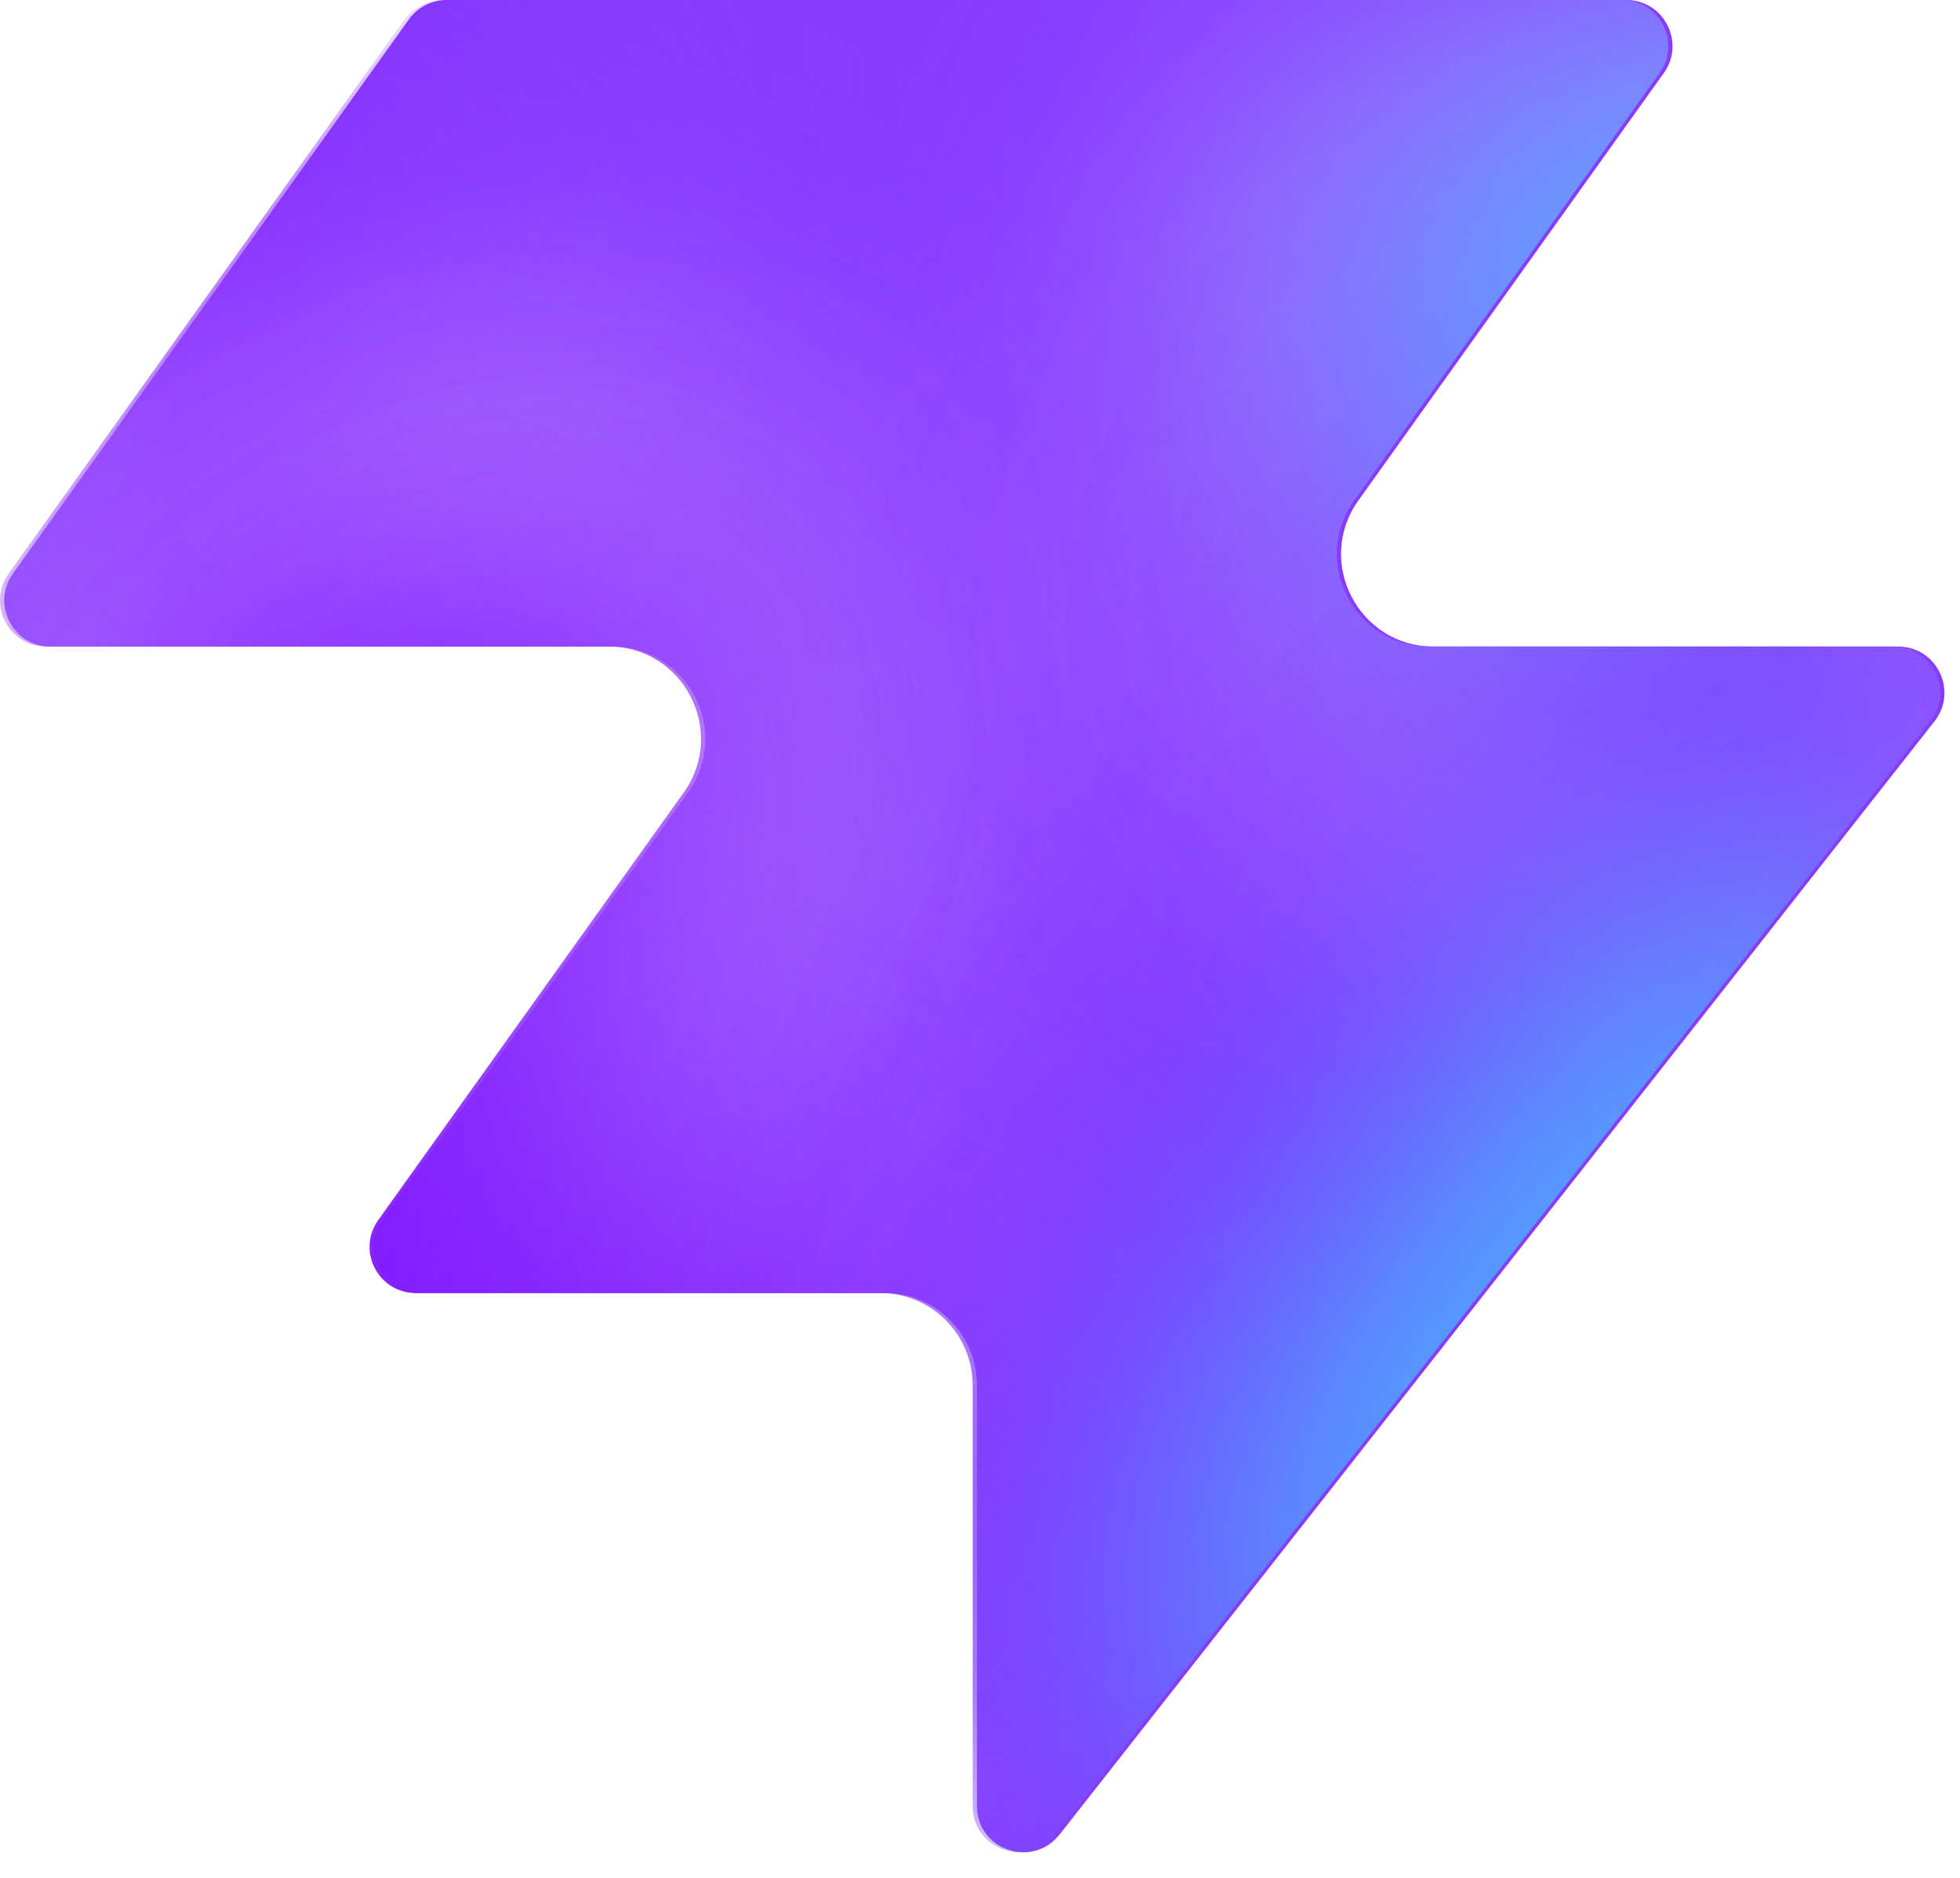
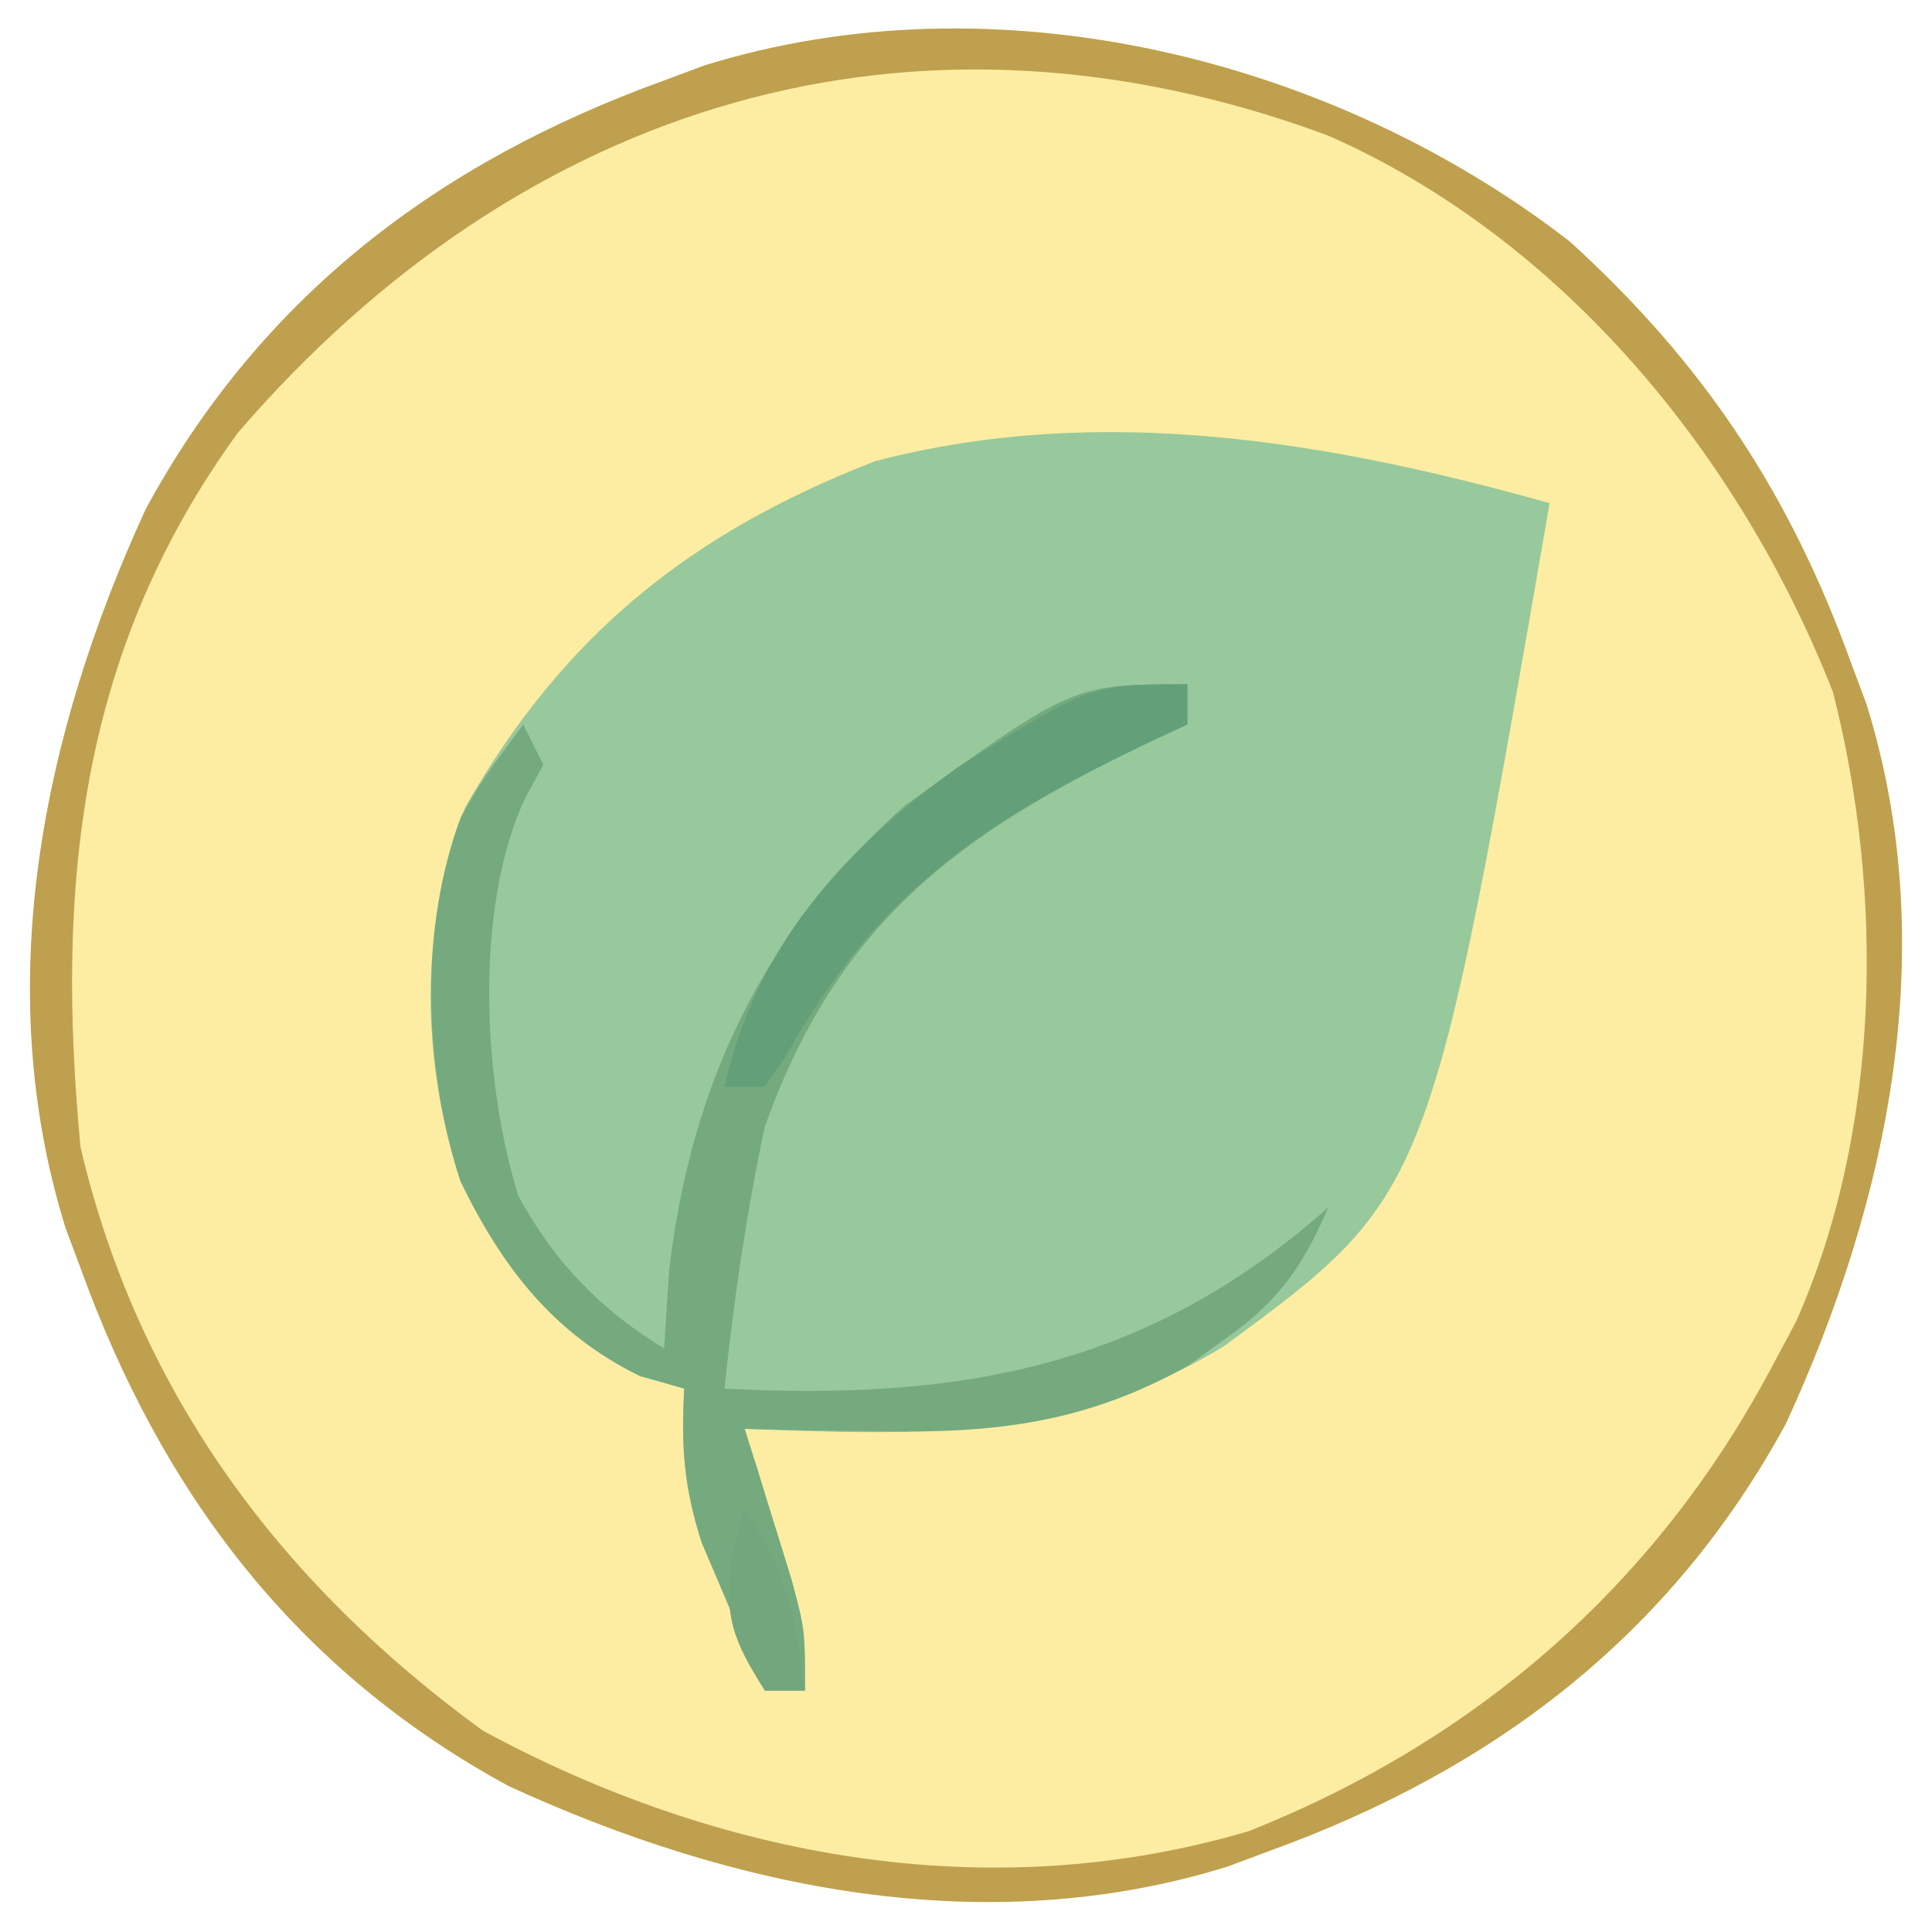
- <svg xmlns="http://www.w3.org/2000/svg" width="48" height="46" fill="none" viewBox="0 0 48 46">
-   <path fill="#863bff" d="M25.946 44.938c-.664.845-2.021.375-2.021-.698V33.937a2.26 2.26 0 0 0-2.262-2.262H10.287c-.92 0-1.456-1.04-.92-1.788l7.48-10.471c1.07-1.497 0-3.578-1.842-3.578H1.237c-.92 0-1.456-1.04-.92-1.788L10.013.474c.214-.297.556-.474.92-.474h28.894c.92 0 1.456 1.04.92 1.788l-7.48 10.471c-1.07 1.498 0 3.579 1.842 3.579h11.377c.943 0 1.473 1.088.89 1.83L25.947 44.94z" style="fill:#863bff;fill:color(display-p3 .525 .23 1);fill-opacity:1" />
-   <mask id="a" width="48" height="46" x="0" y="0" maskUnits="userSpaceOnUse" style="mask-type:alpha">
-     <path fill="#000" d="M25.842 44.938c-.664.844-2.021.375-2.021-.698V33.937a2.26 2.26 0 0 0-2.262-2.262H10.183c-.92 0-1.456-1.04-.92-1.788l7.48-10.471c1.07-1.498 0-3.579-1.842-3.579H1.133c-.92 0-1.456-1.04-.92-1.787L9.91.473c.214-.297.556-.474.92-.474h28.894c.92 0 1.456 1.04.92 1.788l-7.48 10.471c-1.07 1.498 0 3.578 1.842 3.578h11.377c.943 0 1.473 1.088.89 1.832L25.843 44.94z" style="fill:#000;fill-opacity:1" />
-   </mask>
-   <g mask="url(#a)">
-     <g filter="url(#b)">
-       <ellipse cx="5.508" cy="14.704" fill="#ede6ff" rx="5.508" ry="14.704" style="fill:#ede6ff;fill:color(display-p3 .927 .903 1);fill-opacity:1" transform="matrix(.00324 1 1 -.00324 -4.47 31.516)" />
-     </g>
-     <g filter="url(#c)">
-       <ellipse cx="10.399" cy="29.851" fill="#ede6ff" rx="10.399" ry="29.851" style="fill:#ede6ff;fill:color(display-p3 .927 .903 1);fill-opacity:1" transform="matrix(.00324 1 1 -.00324 -39.328 7.883)" />
-     </g>
-     <g filter="url(#d)">
-       <ellipse cx="5.508" cy="30.487" fill="#7e14ff" rx="5.508" ry="30.487" style="fill:#7e14ff;fill:color(display-p3 .492 .077 1);fill-opacity:1" transform="rotate(89.814 -25.913 -14.639)scale(1 -1)" />
-     </g>
-     <g filter="url(#e)">
-       <ellipse cx="5.508" cy="30.599" fill="#7e14ff" rx="5.508" ry="30.599" style="fill:#7e14ff;fill:color(display-p3 .492 .077 1);fill-opacity:1" transform="rotate(89.814 -32.644 -3.334)scale(1 -1)" />
-     </g>
-     <g filter="url(#f)">
-       <ellipse cx="5.508" cy="30.599" fill="#7e14ff" rx="5.508" ry="30.599" style="fill:#7e14ff;fill:color(display-p3 .492 .077 1);fill-opacity:1" transform="matrix(.00324 1 1 -.00324 -34.34 30.47)" />
-     </g>
-     <g filter="url(#g)">
-       <ellipse cx="14.072" cy="22.078" fill="#ede6ff" rx="14.072" ry="22.078" style="fill:#ede6ff;fill:color(display-p3 .927 .903 1);fill-opacity:1" transform="rotate(93.35 24.506 48.493)scale(-1 1)" />
-     </g>
-     <g filter="url(#h)">
-       <ellipse cx="3.47" cy="21.501" fill="#7e14ff" rx="3.47" ry="21.501" style="fill:#7e14ff;fill:color(display-p3 .492 .077 1);fill-opacity:1" transform="rotate(89.009 28.708 47.59)scale(-1 1)" />
-     </g>
-     <g filter="url(#i)">
-       <ellipse cx="3.47" cy="21.501" fill="#7e14ff" rx="3.47" ry="21.501" style="fill:#7e14ff;fill:color(display-p3 .492 .077 1);fill-opacity:1" transform="rotate(89.009 28.708 47.59)scale(-1 1)" />
-     </g>
-     <g filter="url(#j)">
-       <ellipse cx=".387" cy="8.972" fill="#7e14ff" rx="4.407" ry="29.108" style="fill:#7e14ff;fill:color(display-p3 .492 .077 1);fill-opacity:1" transform="rotate(39.51 .387 8.972)" />
-     </g>
-     <g filter="url(#k)">
-       <ellipse cx="47.523" cy="-6.092" fill="#7e14ff" rx="4.407" ry="29.108" style="fill:#7e14ff;fill:color(display-p3 .492 .077 1);fill-opacity:1" transform="rotate(37.892 47.523 -6.092)" />
-     </g>
-     <g filter="url(#l)">
-       <ellipse cx="41.412" cy="6.333" fill="#47bfff" rx="5.971" ry="9.665" style="fill:#47bfff;fill:color(display-p3 .28 .748 1);fill-opacity:1" transform="rotate(37.892 41.412 6.333)" />
-     </g>
-     <g filter="url(#m)">
-       <ellipse cx="-1.879" cy="38.332" fill="#7e14ff" rx="4.407" ry="29.108" style="fill:#7e14ff;fill:color(display-p3 .492 .077 1);fill-opacity:1" transform="rotate(37.892 -1.88 38.332)" />
-     </g>
-     <g filter="url(#n)">
-       <ellipse cx="-1.879" cy="38.332" fill="#7e14ff" rx="4.407" ry="29.108" style="fill:#7e14ff;fill:color(display-p3 .492 .077 1);fill-opacity:1" transform="rotate(37.892 -1.88 38.332)" />
-     </g>
-     <g filter="url(#o)">
-       <ellipse cx="35.651" cy="29.907" fill="#7e14ff" rx="4.407" ry="29.108" style="fill:#7e14ff;fill:color(display-p3 .492 .077 1);fill-opacity:1" transform="rotate(37.892 35.651 29.907)" />
-     </g>
-     <g filter="url(#p)">
-       <ellipse cx="38.418" cy="32.4" fill="#47bfff" rx="5.971" ry="15.297" style="fill:#47bfff;fill:color(display-p3 .28 .748 1);fill-opacity:1" transform="rotate(37.892 38.418 32.4)" />
-     </g>
-   </g>
-   <defs>
-     <filter id="b" width="60.045" height="41.654" x="-19.77" y="16.149" color-interpolation-filters="sRGB" filterUnits="userSpaceOnUse">
-       <feFlood flood-opacity="0" result="BackgroundImageFix" />
-       <feBlend in="SourceGraphic" in2="BackgroundImageFix" result="shape" />
-       <feGaussianBlur result="effect1_foregroundBlur_2002_17158" stdDeviation="7.659" />
-     </filter>
-     <filter id="c" width="90.34" height="51.437" x="-54.613" y="-7.533" color-interpolation-filters="sRGB" filterUnits="userSpaceOnUse">
-       <feFlood flood-opacity="0" result="BackgroundImageFix" />
-       <feBlend in="SourceGraphic" in2="BackgroundImageFix" result="shape" />
-       <feGaussianBlur result="effect1_foregroundBlur_2002_17158" stdDeviation="7.659" />
-     </filter>
-     <filter id="d" width="79.355" height="29.4" x="-49.64" y="2.03" color-interpolation-filters="sRGB" filterUnits="userSpaceOnUse">
-       <feFlood flood-opacity="0" result="BackgroundImageFix" />
-       <feBlend in="SourceGraphic" in2="BackgroundImageFix" result="shape" />
-       <feGaussianBlur result="effect1_foregroundBlur_2002_17158" stdDeviation="4.596" />
-     </filter>
-     <filter id="e" width="79.579" height="29.4" x="-45.045" y="20.029" color-interpolation-filters="sRGB" filterUnits="userSpaceOnUse">
-       <feFlood flood-opacity="0" result="BackgroundImageFix" />
-       <feBlend in="SourceGraphic" in2="BackgroundImageFix" result="shape" />
-       <feGaussianBlur result="effect1_foregroundBlur_2002_17158" stdDeviation="4.596" />
-     </filter>
-     <filter id="f" width="79.579" height="29.4" x="-43.513" y="21.178" color-interpolation-filters="sRGB" filterUnits="userSpaceOnUse">
-       <feFlood flood-opacity="0" result="BackgroundImageFix" />
-       <feBlend in="SourceGraphic" in2="BackgroundImageFix" result="shape" />
-       <feGaussianBlur result="effect1_foregroundBlur_2002_17158" stdDeviation="4.596" />
-     </filter>
-     <filter id="g" width="74.749" height="58.852" x="15.756" y="-17.901" color-interpolation-filters="sRGB" filterUnits="userSpaceOnUse">
-       <feFlood flood-opacity="0" result="BackgroundImageFix" />
-       <feBlend in="SourceGraphic" in2="BackgroundImageFix" result="shape" />
-       <feGaussianBlur result="effect1_foregroundBlur_2002_17158" stdDeviation="7.659" />
-     </filter>
-     <filter id="h" width="61.377" height="25.362" x="23.548" y="2.284" color-interpolation-filters="sRGB" filterUnits="userSpaceOnUse">
-       <feFlood flood-opacity="0" result="BackgroundImageFix" />
-       <feBlend in="SourceGraphic" in2="BackgroundImageFix" result="shape" />
-       <feGaussianBlur result="effect1_foregroundBlur_2002_17158" stdDeviation="4.596" />
-     </filter>
-     <filter id="i" width="61.377" height="25.362" x="23.548" y="2.284" color-interpolation-filters="sRGB" filterUnits="userSpaceOnUse">
-       <feFlood flood-opacity="0" result="BackgroundImageFix" />
-       <feBlend in="SourceGraphic" in2="BackgroundImageFix" result="shape" />
-       <feGaussianBlur result="effect1_foregroundBlur_2002_17158" stdDeviation="4.596" />
-     </filter>
-     <filter id="j" width="56.045" height="63.649" x="-27.636" y="-22.853" color-interpolation-filters="sRGB" filterUnits="userSpaceOnUse">
-       <feFlood flood-opacity="0" result="BackgroundImageFix" />
-       <feBlend in="SourceGraphic" in2="BackgroundImageFix" result="shape" />
-       <feGaussianBlur result="effect1_foregroundBlur_2002_17158" stdDeviation="4.596" />
-     </filter>
-     <filter id="k" width="54.814" height="64.646" x="20.116" y="-38.415" color-interpolation-filters="sRGB" filterUnits="userSpaceOnUse">
-       <feFlood flood-opacity="0" result="BackgroundImageFix" />
-       <feBlend in="SourceGraphic" in2="BackgroundImageFix" result="shape" />
-       <feGaussianBlur result="effect1_foregroundBlur_2002_17158" stdDeviation="4.596" />
-     </filter>
-     <filter id="l" width="33.541" height="35.313" x="24.641" y="-11.323" color-interpolation-filters="sRGB" filterUnits="userSpaceOnUse">
-       <feFlood flood-opacity="0" result="BackgroundImageFix" />
-       <feBlend in="SourceGraphic" in2="BackgroundImageFix" result="shape" />
-       <feGaussianBlur result="effect1_foregroundBlur_2002_17158" stdDeviation="4.596" />
-     </filter>
-     <filter id="m" width="54.814" height="64.646" x="-29.286" y="6.009" color-interpolation-filters="sRGB" filterUnits="userSpaceOnUse">
-       <feFlood flood-opacity="0" result="BackgroundImageFix" />
-       <feBlend in="SourceGraphic" in2="BackgroundImageFix" result="shape" />
-       <feGaussianBlur result="effect1_foregroundBlur_2002_17158" stdDeviation="4.596" />
-     </filter>
-     <filter id="n" width="54.814" height="64.646" x="-29.286" y="6.009" color-interpolation-filters="sRGB" filterUnits="userSpaceOnUse">
-       <feFlood flood-opacity="0" result="BackgroundImageFix" />
-       <feBlend in="SourceGraphic" in2="BackgroundImageFix" result="shape" />
-       <feGaussianBlur result="effect1_foregroundBlur_2002_17158" stdDeviation="4.596" />
-     </filter>
-     <filter id="o" width="54.814" height="64.646" x="8.244" y="-2.416" color-interpolation-filters="sRGB" filterUnits="userSpaceOnUse">
-       <feFlood flood-opacity="0" result="BackgroundImageFix" />
-       <feBlend in="SourceGraphic" in2="BackgroundImageFix" result="shape" />
-       <feGaussianBlur result="effect1_foregroundBlur_2002_17158" stdDeviation="4.596" />
-     </filter>
-     <filter id="p" width="39.409" height="43.623" x="18.713" y="10.588" color-interpolation-filters="sRGB" filterUnits="userSpaceOnUse">
-       <feFlood flood-opacity="0" result="BackgroundImageFix" />
-       <feBlend in="SourceGraphic" in2="BackgroundImageFix" result="shape" />
-       <feGaussianBlur result="effect1_foregroundBlur_2002_17158" stdDeviation="4.596" />
-     </filter>
-   </defs>
+ <svg xmlns="http://www.w3.org/2000/svg" version="1.1" width="96" height="96">
+   <path d="M0 0 C6.68 6.08 10.94 12.52 14 21 C14.24 21.65 14.49 22.31 14.74 22.98 C18.49 35.01 15.87 47.58 10.75 58.72 C5.01 69.29 -3.81 75.96 -15 80 C-15.65 80.24 -16.31 80.49 -16.98 80.74 C-29.01 84.49 -41.58 81.87 -52.72 76.75 C-63.29 71.01 -69.96 62.19 -74 51 C-74.24 50.35 -74.49 49.69 -74.74 49.02 C-78.49 36.99 -75.87 24.42 -70.75 13.28 C-65.01 2.71 -56.19 -3.96 -45 -8 C-44.02 -8.37 -44.02 -8.37 -43.02 -8.74 C-28.51 -13.26 -11.81 -9.14 0 0 Z " fill="#FDEDA2" transform="translate(78,12)" />
+   <path d="M0 0 C-5.94 34.36 -5.94 34.36 -16.18 41.89 C-23.89 46.59 -31.08 46.34 -40 46 C-39.78 46.69 -39.57 47.37 -39.34 48.08 C-39.07 48.98 -38.79 49.88 -38.5 50.81 C-38.22 51.71 -37.94 52.6 -37.66 53.52 C-37 56 -37 56 -37 59 C-37.66 59 -38.32 59 -39 59 C-39.68 57.44 -40.34 55.88 -41 54.31 C-41.37 53.44 -41.74 52.57 -42.12 51.68 C-43.02 48.94 -43.16 46.85 -43 44 C-43.72 43.79 -44.44 43.59 -45.19 43.38 C-49.5 41.27 -52.04 37.99 -54.11 33.69 C-56.09 27.71 -56.17 21.04 -53.9 15.14 C-49.02 6.55 -42.68 1.47 -33.5 -2.09 C-22.3 -5.01 -10.96 -3.07 0 0 Z " fill="#98C99C" transform="translate(77,25)" />
+   <path d="M0 0 C6.68 6.08 10.94 12.52 14 21 C14.24 21.65 14.49 22.31 14.74 22.98 C18.49 35.01 15.87 47.58 10.75 58.72 C5.01 69.29 -3.81 75.96 -15 80 C-15.65 80.24 -16.31 80.49 -16.98 80.74 C-29.01 84.49 -41.58 81.87 -52.72 76.75 C-63.29 71.01 -69.96 62.19 -74 51 C-74.24 50.35 -74.49 49.69 -74.74 49.02 C-78.49 36.99 -75.87 24.42 -70.75 13.28 C-65.01 2.71 -56.19 -3.96 -45 -8 C-44.02 -8.37 -44.02 -8.37 -43.02 -8.74 C-28.51 -13.26 -11.81 -9.14 0 0 Z M-66.17 9.49 C-74.07 20.35 -75.23 32.01 -74 45 C-71.14 57.2 -64.06 66.68 -54 74 C-42.38 80.29 -28.9 82.83 -15.92 78.98 C-4.6 74.46 4.26 66.77 10 56 C10.41 55.23 10.83 54.45 11.25 53.66 C15.47 44.15 15.63 32.39 13.08 22.39 C8.49 10.69 -0.31 -0.11 -12 -5.26 C-32.62 -12.92 -52.06 -6.87 -66.17 9.49 Z " fill="#BEA04E" transform="translate(78,12)" />
+   <path d="M0 0 C0 0.66 0 1.32 0 2 C-0.98 2.45 -0.98 2.45 -1.98 2.92 C-11.42 7.45 -17.41 11.9 -21 22 C-21.92 26.31 -22.54 30.62 -23 35 C-11.25 35.61 -1.97 33.94 7 26 C5.69 29.03 4.46 30.74 1.75 32.62 C1.19 33.03 0.63 33.43 0.05 33.85 C-5.06 36.72 -9.58 37.23 -15.38 37.12 C-16.62 37.11 -17.87 37.09 -19.15 37.07 C-20.09 37.05 -21.03 37.02 -22 37 C-21.78 37.69 -21.57 38.37 -21.34 39.08 C-21.07 39.98 -20.79 40.88 -20.5 41.81 C-20.22 42.71 -19.94 43.6 -19.66 44.52 C-19 47 -19 47 -19 50 C-19.66 50 -20.32 50 -21 50 C-21.68 48.44 -22.34 46.88 -23 45.31 C-23.37 44.44 -23.74 43.57 -24.12 42.68 C-25.02 39.94 -25.16 37.85 -25 35 C-25.72 34.79 -26.44 34.59 -27.19 34.38 C-31.5 32.27 -34.03 28.99 -36.12 24.7 C-37.95 19.09 -38.18 12.15 -36.1 6.6 C-35 4.69 -35 4.69 -33 2 C-32.67 2.66 -32.34 3.32 -32 4 C-32.45 4.83 -32.45 4.83 -32.91 5.67 C-35.44 11.09 -35.02 19.74 -33.24 25.43 C-31.45 28.71 -29.18 31.07 -26 33 C-25.92 31.72 -25.84 30.44 -25.75 29.12 C-24.67 19.85 -21.02 12.21 -14 6 C-5.68 0 -5.68 0 0 0 Z " fill="#75AA7F" transform="translate(59,34)" />
+   <path d="M0 0 C0 0.66 0 1.32 0 2 C-0.65 2.3 -1.3 2.61 -1.98 2.92 C-10.15 6.83 -15.45 10.36 -19.92 18.43 C-20.28 18.95 -20.63 19.46 -21 20 C-21.66 20 -22.32 20 -23 20 C-21.43 13.02 -17.14 8.27 -11.46 4.16 C-4.82 0 -4.82 0 0 0 Z " fill="#63A079" transform="translate(59,34)" />
+   <path d="M0 0 C2.13 3.19 2.5 5.27 3 9 C2.34 9 1.68 9 1 9 C-0.62 6.43 -1.04 5.32 -0.62 2.25 C-0.42 1.51 -0.21 0.77 0 0 Z " fill="#73A67C" transform="translate(37,75)" />
</svg>
